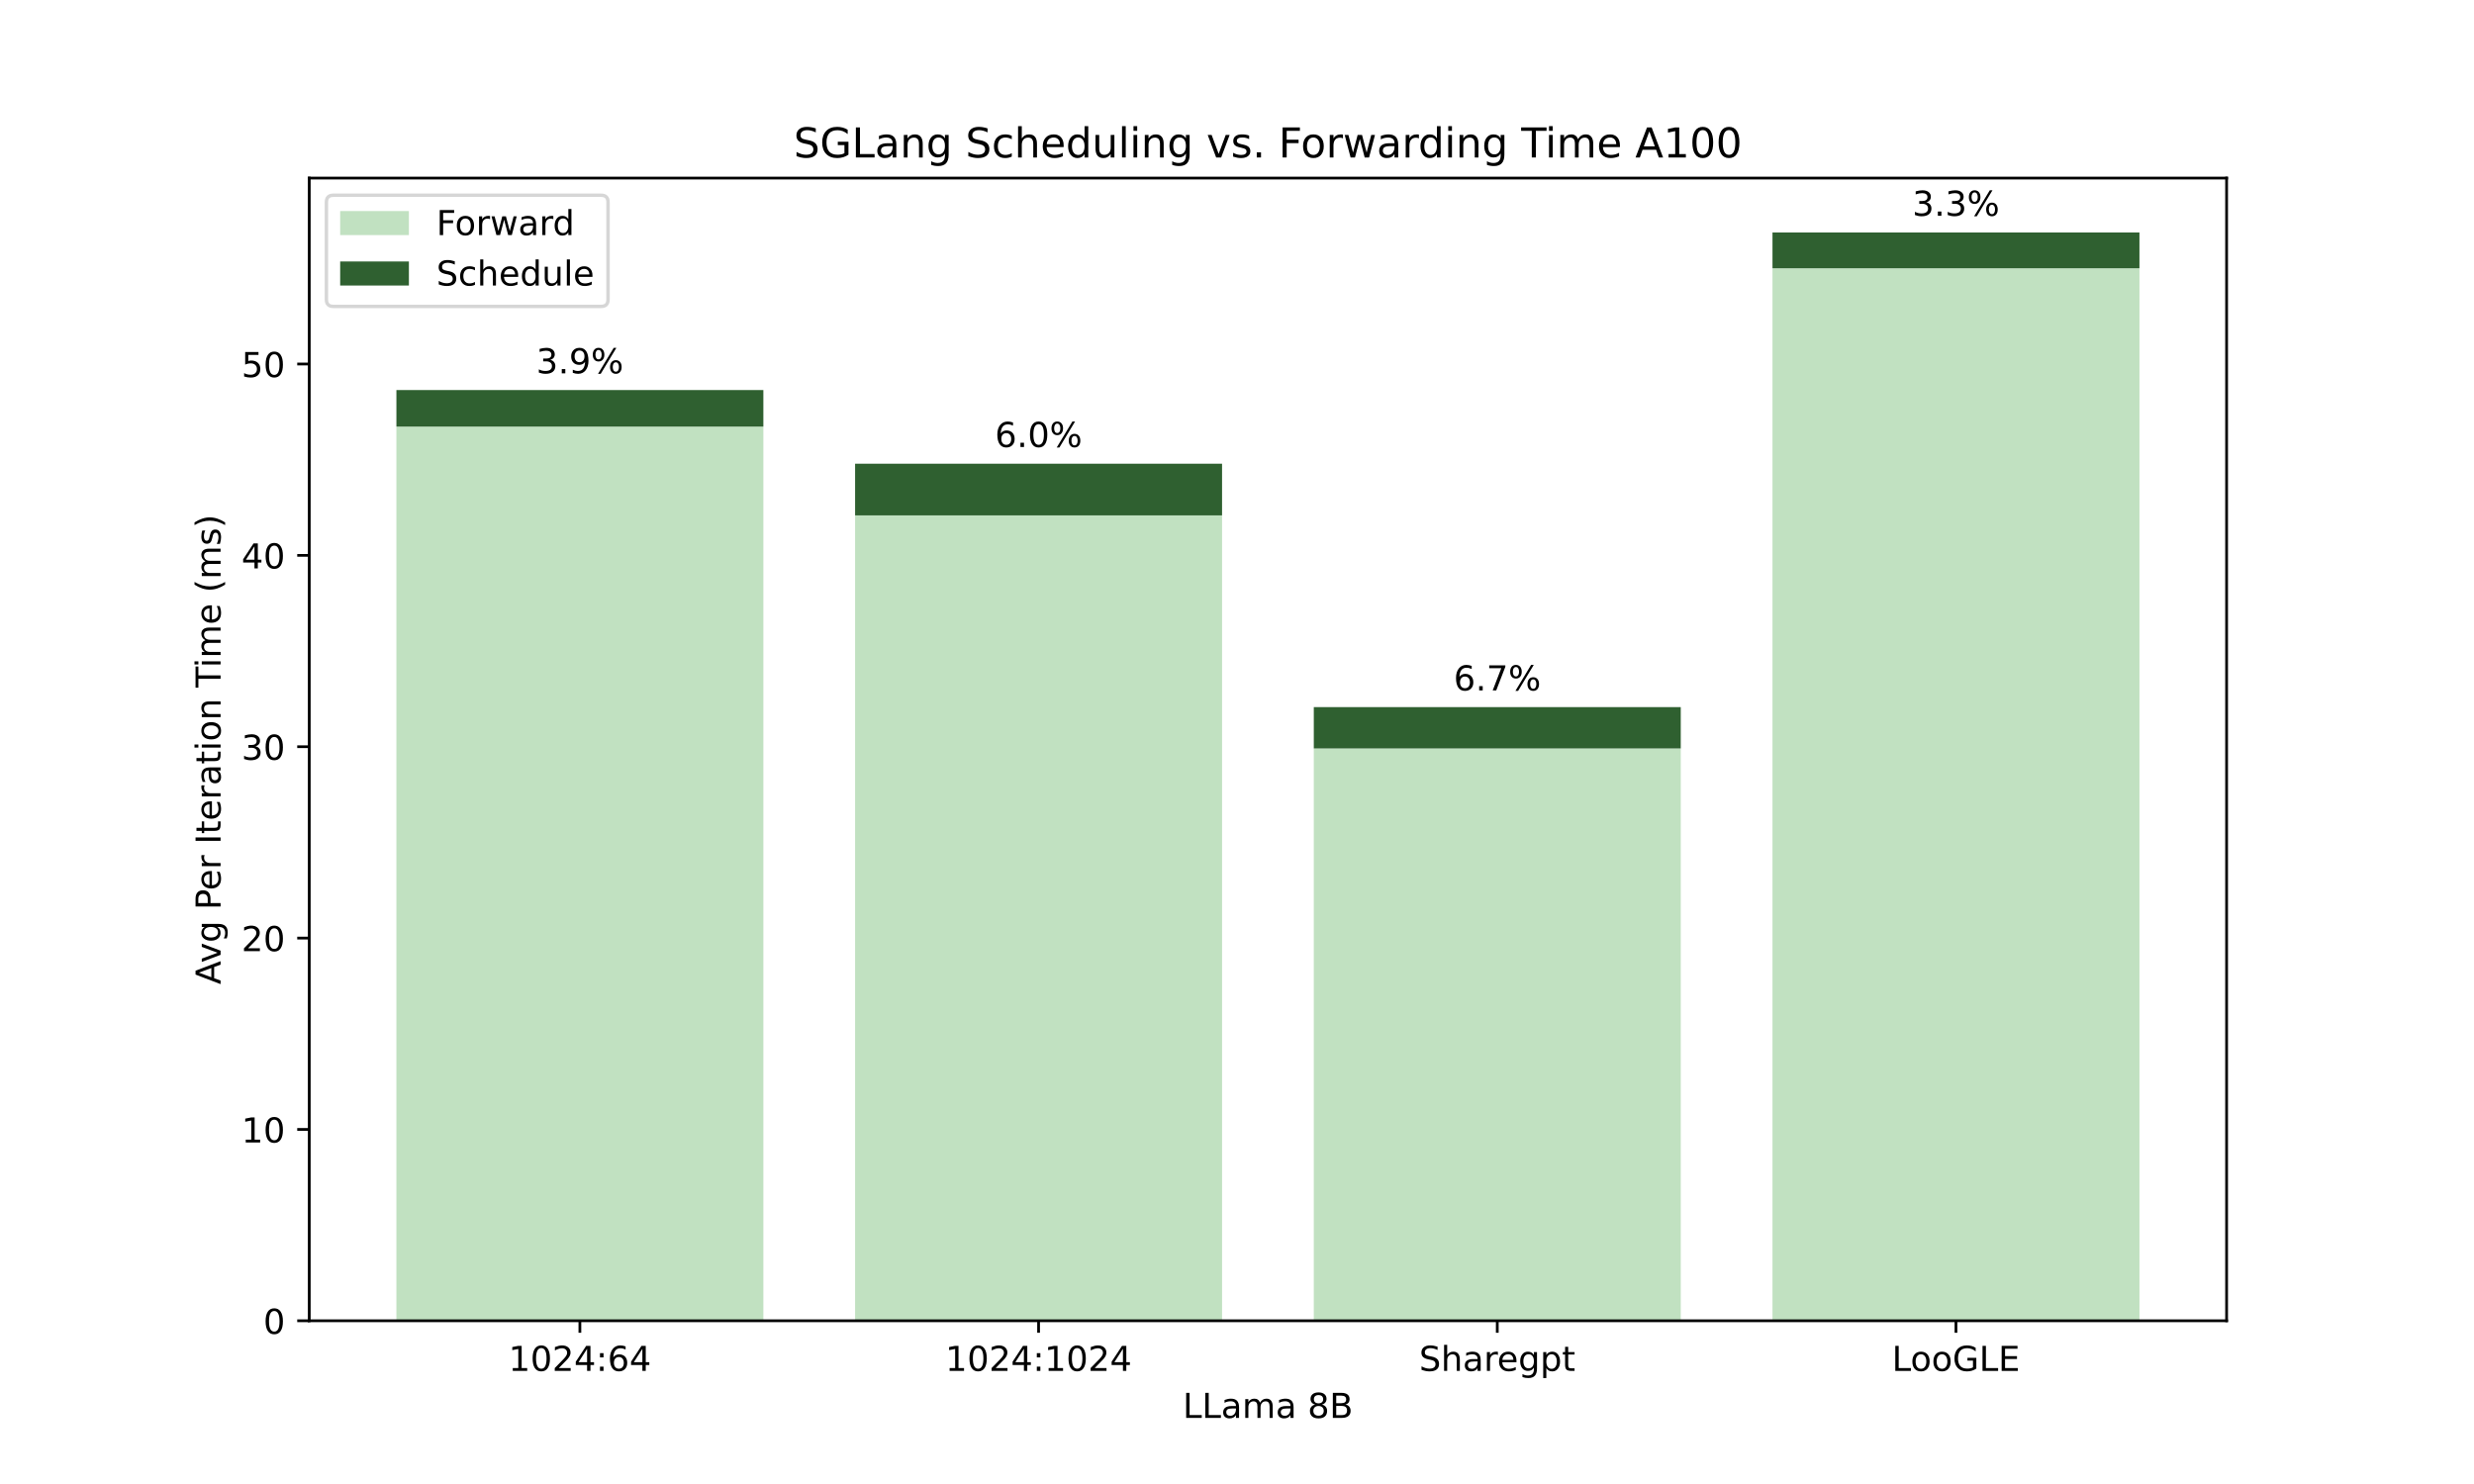
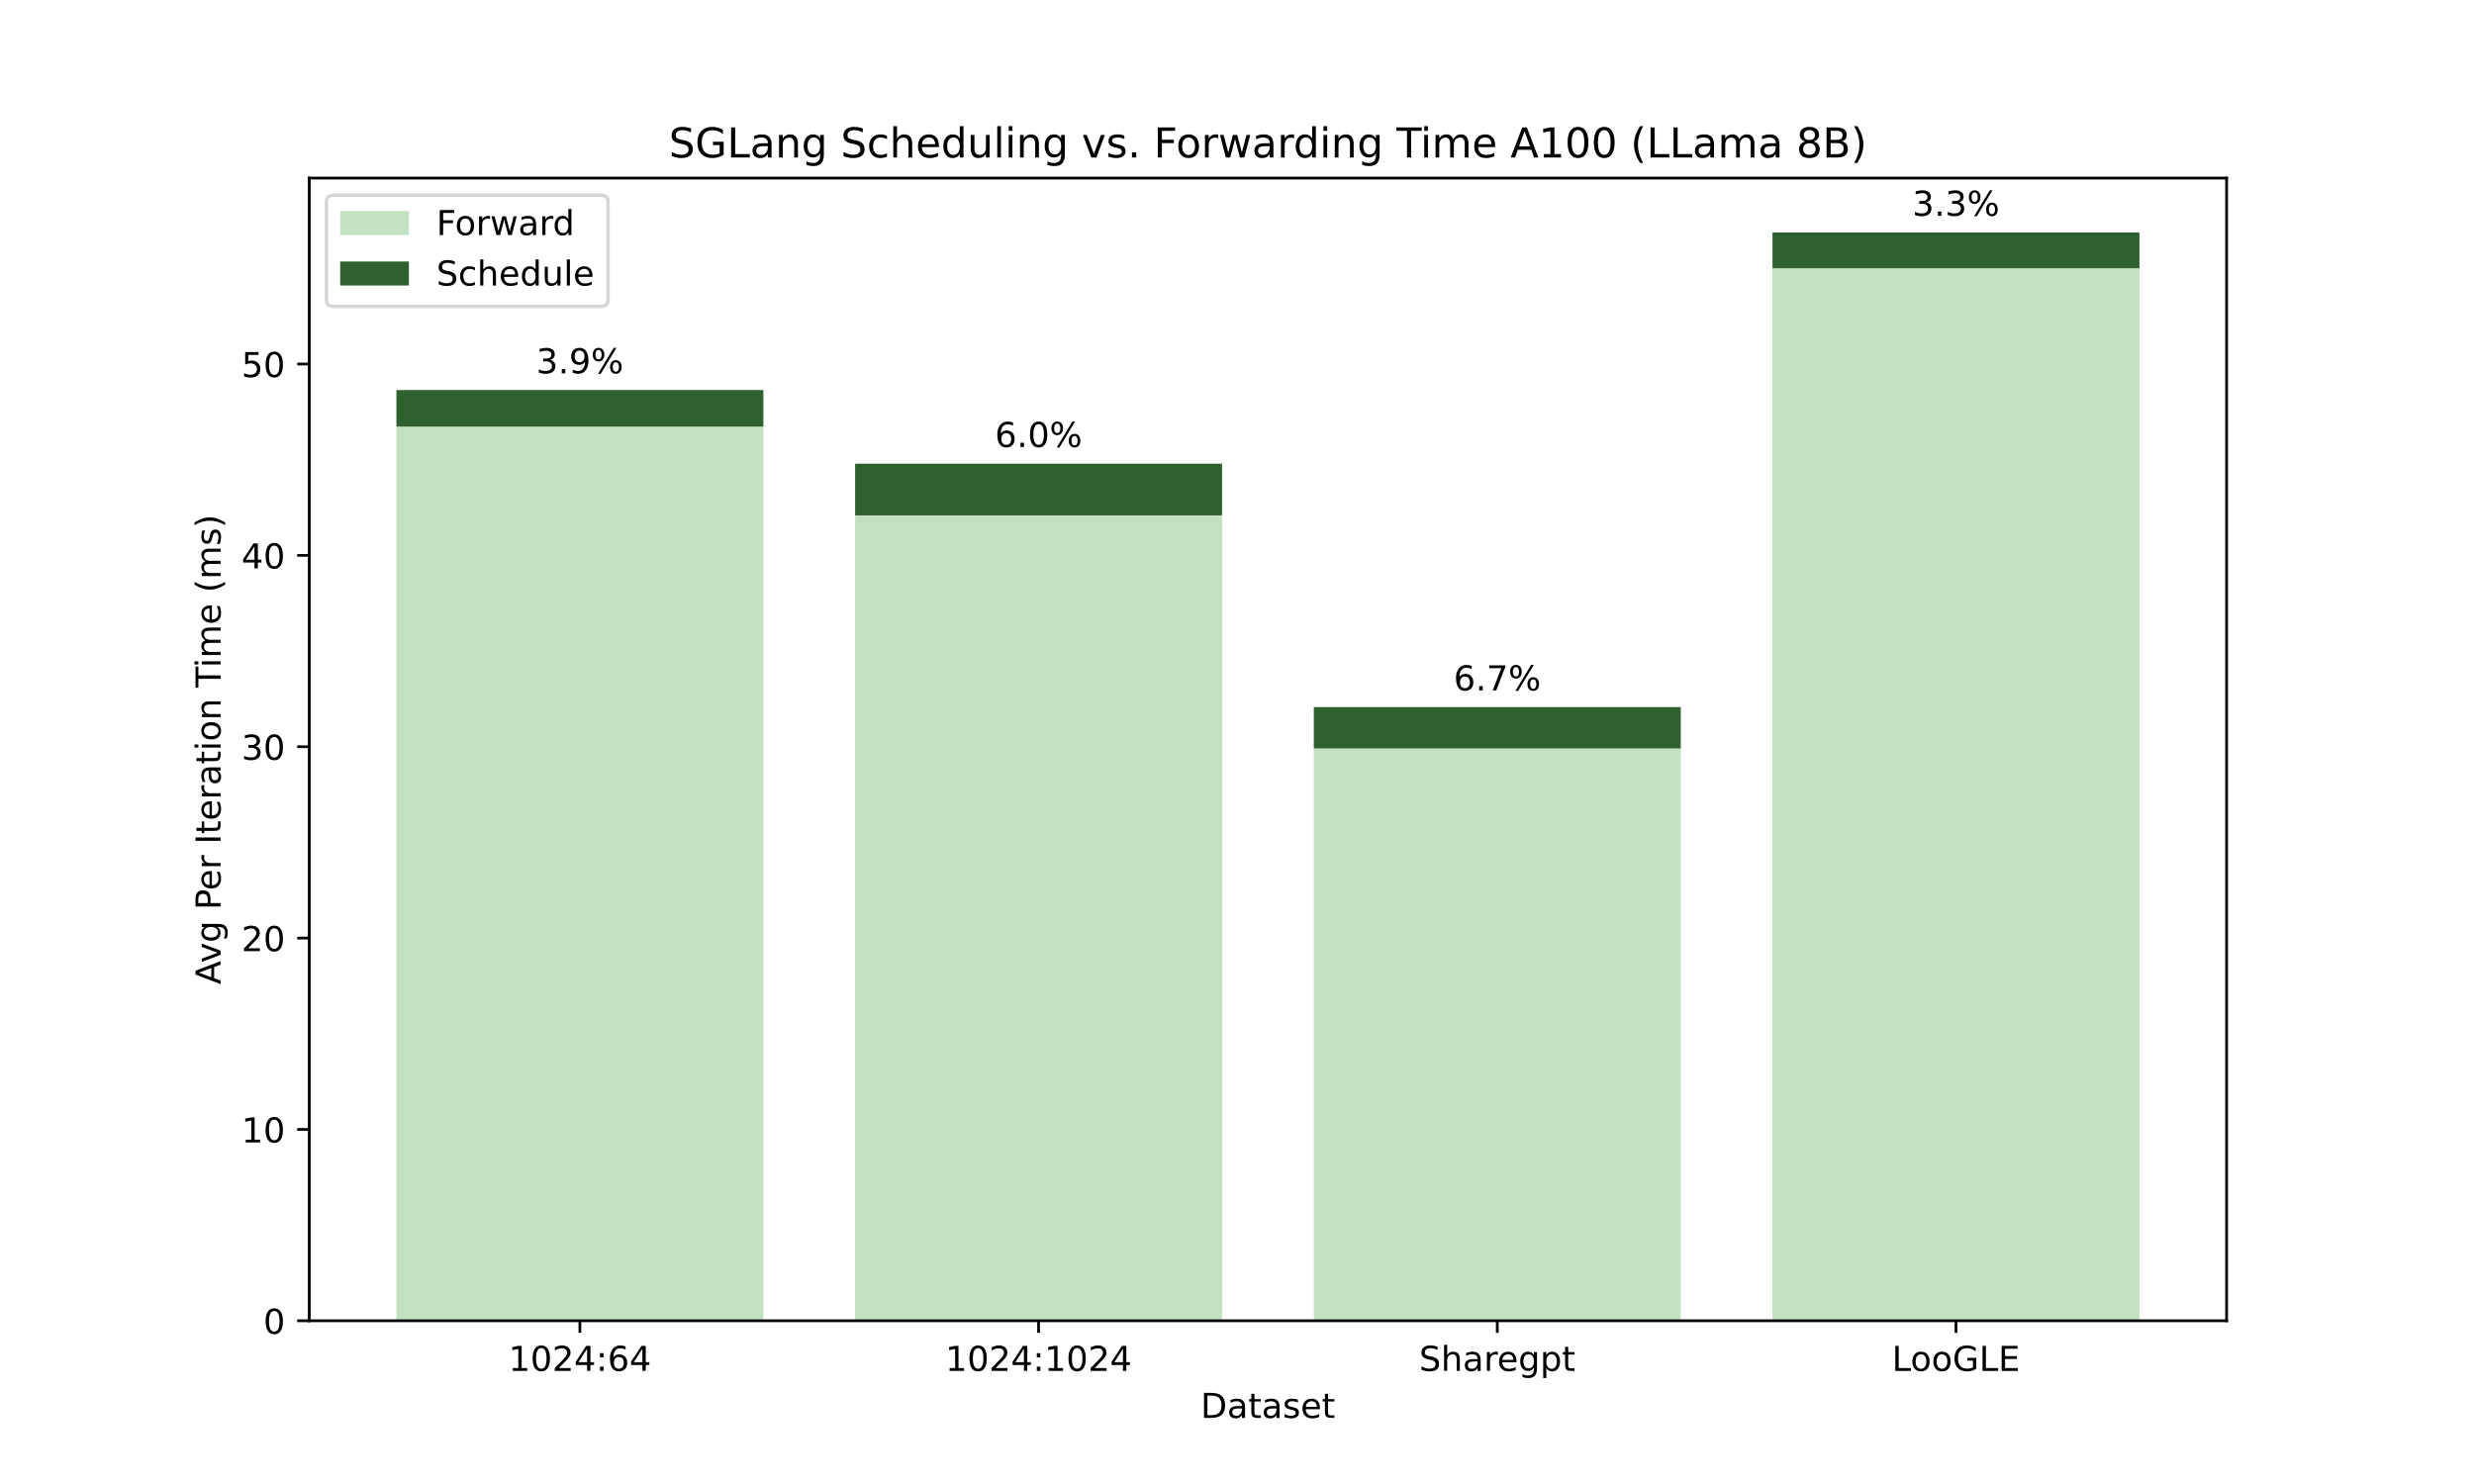
<svg xmlns="http://www.w3.org/2000/svg" xmlns:xlink="http://www.w3.org/1999/xlink" width="720pt" height="432pt" viewBox="0 0 720 432" version="1.1">
  <defs>
    <style type="text/css">*{stroke-linejoin: round; stroke-linecap: butt}</style>
  </defs>
  <g id="figure_1">
    <g id="patch_1">
      <path d="M 0 432  L 720 432  L 720 0  L 0 0  z " style="fill: #ffffff" />
    </g>
    <g id="axes_1">
      <g id="patch_2">
        <path d="M 90 384.48  L 648 384.48  L 648 51.84  L 90 51.84  z " style="fill: #ffffff" />
      </g>
      <g id="patch_3">
-         <path d="M 115.364 384.48  L 222.158 384.48  L 222.158 124.184  L 115.364 124.184  z " clip-path="url(#p0155f96024)" style="fill: #c1e1c1" />
+         <path d="M 115.364 384.48  L 222.158 384.48  L 222.158 124.184  L 115.364 124.184  z " clip-path="url(#p4e804469e4)" style="fill: #c1e1c1" />
      </g>
      <g id="patch_4">
-         <path d="M 248.856 384.48  L 355.651 384.48  L 355.651 150.03  L 248.856 150.03  z " clip-path="url(#p0155f96024)" style="fill: #c1e1c1" />
+         <path d="M 248.856 384.48  L 355.651 384.48  L 355.651 150.03  L 248.856 150.03  z " clip-path="url(#p4e804469e4)" style="fill: #c1e1c1" />
      </g>
      <g id="patch_5">
-         <path d="M 382.349 384.48  L 489.144 384.48  L 489.144 217.875  L 382.349 217.875  z " clip-path="url(#p0155f96024)" style="fill: #c1e1c1" />
+         <path d="M 382.349 384.48  L 489.144 384.48  L 489.144 217.875  L 382.349 217.875  z " clip-path="url(#p4e804469e4)" style="fill: #c1e1c1" />
      </g>
      <g id="patch_6">
-         <path d="M 515.842 384.48  L 622.636 384.48  L 622.636 78.096  L 515.842 78.096  z " clip-path="url(#p0155f96024)" style="fill: #c1e1c1" />
+         <path d="M 515.842 384.48  L 622.636 384.48  L 622.636 78.096  L 515.842 78.096  z " clip-path="url(#p4e804469e4)" style="fill: #c1e1c1" />
      </g>
      <g id="patch_7">
-         <path d="M 115.364 124.184  L 222.158 124.184  L 222.158 113.545  L 115.364 113.545  z " clip-path="url(#p0155f96024)" style="fill: #2f6030" />
+         <path d="M 115.364 124.184  L 222.158 124.184  L 222.158 113.545  L 115.364 113.545  z " clip-path="url(#p4e804469e4)" style="fill: #2f6030" />
      </g>
      <g id="patch_8">
-         <path d="M 248.856 150.03  L 355.651 150.03  L 355.651 134.99  L 248.856 134.99  z " clip-path="url(#p0155f96024)" style="fill: #2f6030" />
+         <path d="M 248.856 150.03  L 355.651 150.03  L 355.651 134.99  L 248.856 134.99  z " clip-path="url(#p4e804469e4)" style="fill: #2f6030" />
      </g>
      <g id="patch_9">
-         <path d="M 382.349 217.875  L 489.144 217.875  L 489.144 205.843  L 382.349 205.843  z " clip-path="url(#p0155f96024)" style="fill: #2f6030" />
+         <path d="M 382.349 217.875  L 489.144 217.875  L 489.144 205.843  L 382.349 205.843  z " clip-path="url(#p4e804469e4)" style="fill: #2f6030" />
      </g>
      <g id="patch_10">
-         <path d="M 515.842 78.096  L 622.636 78.096  L 622.636 67.68  L 515.842 67.68  z " clip-path="url(#p0155f96024)" style="fill: #2f6030" />
+         <path d="M 515.842 78.096  L 622.636 78.096  L 622.636 67.68  L 515.842 67.68  z " clip-path="url(#p4e804469e4)" style="fill: #2f6030" />
      </g>
      <g id="matplotlib.axis_1">
        <g id="xtick_1">
          <g id="line2d_1">
            <defs>
-               <path id="me4059a6ed5" d="M 0 0  L 0 3.5  " style="stroke: #000000; stroke-width: 0.8" />
+               <path id="mcfcb670bf9" d="M 0 0  L 0 3.5  " style="stroke: #000000; stroke-width: 0.8" />
            </defs>
            <g>
-               <use xlink:href="#me4059a6ed5" x="168.761" y="384.48" style="stroke: #000000; stroke-width: 0.8" />
+               <use xlink:href="#mcfcb670bf9" x="168.761" y="384.48" style="stroke: #000000; stroke-width: 0.8" />
            </g>
          </g>
          <g id="text_1">
            <g transform="translate(147.9889 399.0784) scale(0.1 -0.1)">
              <defs>
                <path id="DejaVuSans-31" d="M 794 531  L 1825 531  L 1825 4091  L 703 3866  L 703 4441  L 1819 4666  L 2450 4666  L 2450 531  L 3481 531  L 3481 0  L 794 0  L 794 531  z " transform="scale(0.015625)" />
                <path id="DejaVuSans-30" d="M 2034 4250  Q 1547 4250 1301 3770  Q 1056 3291 1056 2328  Q 1056 1369 1301 889  Q 1547 409 2034 409  Q 2525 409 2770 889  Q 3016 1369 3016 2328  Q 3016 3291 2770 3770  Q 2525 4250 2034 4250  z M 2034 4750  Q 2819 4750 3233 4129  Q 3647 3509 3647 2328  Q 3647 1150 3233 529  Q 2819 -91 2034 -91  Q 1250 -91 836 529  Q 422 1150 422 2328  Q 422 3509 836 4129  Q 1250 4750 2034 4750  z " transform="scale(0.015625)" />
                <path id="DejaVuSans-32" d="M 1228 531  L 3431 531  L 3431 0  L 469 0  L 469 531  Q 828 903 1448 1529  Q 2069 2156 2228 2338  Q 2531 2678 2651 2914  Q 2772 3150 2772 3378  Q 2772 3750 2511 3984  Q 2250 4219 1831 4219  Q 1534 4219 1204 4116  Q 875 4013 500 3803  L 500 4441  Q 881 4594 1212 4672  Q 1544 4750 1819 4750  Q 2544 4750 2975 4387  Q 3406 4025 3406 3419  Q 3406 3131 3298 2873  Q 3191 2616 2906 2266  Q 2828 2175 2409 1742  Q 1991 1309 1228 531  z " transform="scale(0.015625)" />
                <path id="DejaVuSans-34" d="M 2419 4116  L 825 1625  L 2419 1625  L 2419 4116  z M 2253 4666  L 3047 4666  L 3047 1625  L 3713 1625  L 3713 1100  L 3047 1100  L 3047 0  L 2419 0  L 2419 1100  L 313 1100  L 313 1709  L 2253 4666  z " transform="scale(0.015625)" />
                <path id="DejaVuSans-3a" d="M 750 794  L 1409 794  L 1409 0  L 750 0  L 750 794  z M 750 3309  L 1409 3309  L 1409 2516  L 750 2516  L 750 3309  z " transform="scale(0.015625)" />
                <path id="DejaVuSans-36" d="M 2113 2584  Q 1688 2584 1439 2293  Q 1191 2003 1191 1497  Q 1191 994 1439 701  Q 1688 409 2113 409  Q 2538 409 2786 701  Q 3034 994 3034 1497  Q 3034 2003 2786 2293  Q 2538 2584 2113 2584  z M 3366 4563  L 3366 3988  Q 3128 4100 2886 4159  Q 2644 4219 2406 4219  Q 1781 4219 1451 3797  Q 1122 3375 1075 2522  Q 1259 2794 1537 2939  Q 1816 3084 2150 3084  Q 2853 3084 3261 2657  Q 3669 2231 3669 1497  Q 3669 778 3244 343  Q 2819 -91 2113 -91  Q 1303 -91 875 529  Q 447 1150 447 2328  Q 447 3434 972 4092  Q 1497 4750 2381 4750  Q 2619 4750 2861 4703  Q 3103 4656 3366 4563  z " transform="scale(0.015625)" />
              </defs>
              <use xlink:href="#DejaVuSans-31" />
              <use xlink:href="#DejaVuSans-30" x="63.623" />
              <use xlink:href="#DejaVuSans-32" x="127.246" />
              <use xlink:href="#DejaVuSans-34" x="190.869" />
              <use xlink:href="#DejaVuSans-3a" x="254.492" />
              <use xlink:href="#DejaVuSans-36" x="288.184" />
              <use xlink:href="#DejaVuSans-34" x="351.807" />
            </g>
          </g>
        </g>
        <g id="xtick_2">
          <g id="line2d_2">
            <g>
-               <use xlink:href="#me4059a6ed5" x="302.254" y="384.48" style="stroke: #000000; stroke-width: 0.8" />
+               <use xlink:href="#mcfcb670bf9" x="302.254" y="384.48" style="stroke: #000000; stroke-width: 0.8" />
            </g>
          </g>
          <g id="text_2">
            <g transform="translate(275.1192 399.0784) scale(0.1 -0.1)">
              <use xlink:href="#DejaVuSans-31" />
              <use xlink:href="#DejaVuSans-30" x="63.623" />
              <use xlink:href="#DejaVuSans-32" x="127.246" />
              <use xlink:href="#DejaVuSans-34" x="190.869" />
              <use xlink:href="#DejaVuSans-3a" x="254.492" />
              <use xlink:href="#DejaVuSans-31" x="288.184" />
              <use xlink:href="#DejaVuSans-30" x="351.807" />
              <use xlink:href="#DejaVuSans-32" x="415.43" />
              <use xlink:href="#DejaVuSans-34" x="479.053" />
            </g>
          </g>
        </g>
        <g id="xtick_3">
          <g id="line2d_3">
            <g>
-               <use xlink:href="#me4059a6ed5" x="435.746" y="384.48" style="stroke: #000000; stroke-width: 0.8" />
+               <use xlink:href="#mcfcb670bf9" x="435.746" y="384.48" style="stroke: #000000; stroke-width: 0.8" />
            </g>
          </g>
          <g id="text_3">
            <g transform="translate(413.0113 399.0784) scale(0.1 -0.1)">
              <defs>
                <path id="DejaVuSans-53" d="M 3425 4513  L 3425 3897  Q 3066 4069 2747 4153  Q 2428 4238 2131 4238  Q 1616 4238 1336 4038  Q 1056 3838 1056 3469  Q 1056 3159 1242 3001  Q 1428 2844 1947 2747  L 2328 2669  Q 3034 2534 3370 2195  Q 3706 1856 3706 1288  Q 3706 609 3251 259  Q 2797 -91 1919 -91  Q 1588 -91 1214 -16  Q 841 59 441 206  L 441 856  Q 825 641 1194 531  Q 1563 422 1919 422  Q 2459 422 2753 634  Q 3047 847 3047 1241  Q 3047 1584 2836 1778  Q 2625 1972 2144 2069  L 1759 2144  Q 1053 2284 737 2584  Q 422 2884 422 3419  Q 422 4038 858 4394  Q 1294 4750 2059 4750  Q 2388 4750 2728 4690  Q 3069 4631 3425 4513  z " transform="scale(0.015625)" />
                <path id="DejaVuSans-68" d="M 3513 2113  L 3513 0  L 2938 0  L 2938 2094  Q 2938 2591 2744 2837  Q 2550 3084 2163 3084  Q 1697 3084 1428 2787  Q 1159 2491 1159 1978  L 1159 0  L 581 0  L 581 4863  L 1159 4863  L 1159 2956  Q 1366 3272 1645 3428  Q 1925 3584 2291 3584  Q 2894 3584 3203 3211  Q 3513 2838 3513 2113  z " transform="scale(0.015625)" />
                <path id="DejaVuSans-61" d="M 2194 1759  Q 1497 1759 1228 1600  Q 959 1441 959 1056  Q 959 750 1161 570  Q 1363 391 1709 391  Q 2188 391 2477 730  Q 2766 1069 2766 1631  L 2766 1759  L 2194 1759  z M 3341 1997  L 3341 0  L 2766 0  L 2766 531  Q 2569 213 2275 61  Q 1981 -91 1556 -91  Q 1019 -91 701 211  Q 384 513 384 1019  Q 384 1609 779 1909  Q 1175 2209 1959 2209  L 2766 2209  L 2766 2266  Q 2766 2663 2505 2880  Q 2244 3097 1772 3097  Q 1472 3097 1187 3025  Q 903 2953 641 2809  L 641 3341  Q 956 3463 1253 3523  Q 1550 3584 1831 3584  Q 2591 3584 2966 3190  Q 3341 2797 3341 1997  z " transform="scale(0.015625)" />
                <path id="DejaVuSans-72" d="M 2631 2963  Q 2534 3019 2420 3045  Q 2306 3072 2169 3072  Q 1681 3072 1420 2755  Q 1159 2438 1159 1844  L 1159 0  L 581 0  L 581 3500  L 1159 3500  L 1159 2956  Q 1341 3275 1631 3429  Q 1922 3584 2338 3584  Q 2397 3584 2469 3576  Q 2541 3569 2628 3553  L 2631 2963  z " transform="scale(0.015625)" />
                <path id="DejaVuSans-65" d="M 3597 1894  L 3597 1613  L 953 1613  Q 991 1019 1311 708  Q 1631 397 2203 397  Q 2534 397 2845 478  Q 3156 559 3463 722  L 3463 178  Q 3153 47 2828 -22  Q 2503 -91 2169 -91  Q 1331 -91 842 396  Q 353 884 353 1716  Q 353 2575 817 3079  Q 1281 3584 2069 3584  Q 2775 3584 3186 3129  Q 3597 2675 3597 1894  z M 3022 2063  Q 3016 2534 2758 2815  Q 2500 3097 2075 3097  Q 1594 3097 1305 2825  Q 1016 2553 972 2059  L 3022 2063  z " transform="scale(0.015625)" />
                <path id="DejaVuSans-67" d="M 2906 1791  Q 2906 2416 2648 2759  Q 2391 3103 1925 3103  Q 1463 3103 1205 2759  Q 947 2416 947 1791  Q 947 1169 1205 825  Q 1463 481 1925 481  Q 2391 481 2648 825  Q 2906 1169 2906 1791  z M 3481 434  Q 3481 -459 3084 -895  Q 2688 -1331 1869 -1331  Q 1566 -1331 1297 -1286  Q 1028 -1241 775 -1147  L 775 -588  Q 1028 -725 1275 -790  Q 1522 -856 1778 -856  Q 2344 -856 2625 -561  Q 2906 -266 2906 331  L 2906 616  Q 2728 306 2450 153  Q 2172 0 1784 0  Q 1141 0 747 490  Q 353 981 353 1791  Q 353 2603 747 3093  Q 1141 3584 1784 3584  Q 2172 3584 2450 3431  Q 2728 3278 2906 2969  L 2906 3500  L 3481 3500  L 3481 434  z " transform="scale(0.015625)" />
                <path id="DejaVuSans-70" d="M 1159 525  L 1159 -1331  L 581 -1331  L 581 3500  L 1159 3500  L 1159 2969  Q 1341 3281 1617 3432  Q 1894 3584 2278 3584  Q 2916 3584 3314 3078  Q 3713 2572 3713 1747  Q 3713 922 3314 415  Q 2916 -91 2278 -91  Q 1894 -91 1617 61  Q 1341 213 1159 525  z M 3116 1747  Q 3116 2381 2855 2742  Q 2594 3103 2138 3103  Q 1681 3103 1420 2742  Q 1159 2381 1159 1747  Q 1159 1113 1420 752  Q 1681 391 2138 391  Q 2594 391 2855 752  Q 3116 1113 3116 1747  z " transform="scale(0.015625)" />
                <path id="DejaVuSans-74" d="M 1172 4494  L 1172 3500  L 2356 3500  L 2356 3053  L 1172 3053  L 1172 1153  Q 1172 725 1289 603  Q 1406 481 1766 481  L 2356 481  L 2356 0  L 1766 0  Q 1100 0 847 248  Q 594 497 594 1153  L 594 3053  L 172 3053  L 172 3500  L 594 3500  L 594 4494  L 1172 4494  z " transform="scale(0.015625)" />
              </defs>
              <use xlink:href="#DejaVuSans-53" />
              <use xlink:href="#DejaVuSans-68" x="63.477" />
              <use xlink:href="#DejaVuSans-61" x="126.855" />
              <use xlink:href="#DejaVuSans-72" x="188.135" />
              <use xlink:href="#DejaVuSans-65" x="226.998" />
              <use xlink:href="#DejaVuSans-67" x="288.521" />
              <use xlink:href="#DejaVuSans-70" x="351.998" />
              <use xlink:href="#DejaVuSans-74" x="415.475" />
            </g>
          </g>
        </g>
        <g id="xtick_4">
          <g id="line2d_4">
            <g>
-               <use xlink:href="#me4059a6ed5" x="569.239" y="384.48" style="stroke: #000000; stroke-width: 0.8" />
+               <use xlink:href="#mcfcb670bf9" x="569.239" y="384.48" style="stroke: #000000; stroke-width: 0.8" />
            </g>
          </g>
          <g id="text_4">
            <g transform="translate(550.6025 399.0784) scale(0.1 -0.1)">
              <defs>
                <path id="DejaVuSans-4c" d="M 628 4666  L 1259 4666  L 1259 531  L 3531 531  L 3531 0  L 628 0  L 628 4666  z " transform="scale(0.015625)" />
                <path id="DejaVuSans-6f" d="M 1959 3097  Q 1497 3097 1228 2736  Q 959 2375 959 1747  Q 959 1119 1226 758  Q 1494 397 1959 397  Q 2419 397 2687 759  Q 2956 1122 2956 1747  Q 2956 2369 2687 2733  Q 2419 3097 1959 3097  z M 1959 3584  Q 2709 3584 3137 3096  Q 3566 2609 3566 1747  Q 3566 888 3137 398  Q 2709 -91 1959 -91  Q 1206 -91 779 398  Q 353 888 353 1747  Q 353 2609 779 3096  Q 1206 3584 1959 3584  z " transform="scale(0.015625)" />
                <path id="DejaVuSans-47" d="M 3809 666  L 3809 1919  L 2778 1919  L 2778 2438  L 4434 2438  L 4434 434  Q 4069 175 3628 42  Q 3188 -91 2688 -91  Q 1594 -91 976 548  Q 359 1188 359 2328  Q 359 3472 976 4111  Q 1594 4750 2688 4750  Q 3144 4750 3555 4637  Q 3966 4525 4313 4306  L 4313 3634  Q 3963 3931 3569 4081  Q 3175 4231 2741 4231  Q 1884 4231 1454 3753  Q 1025 3275 1025 2328  Q 1025 1384 1454 906  Q 1884 428 2741 428  Q 3075 428 3337 486  Q 3600 544 3809 666  z " transform="scale(0.015625)" />
                <path id="DejaVuSans-45" d="M 628 4666  L 3578 4666  L 3578 4134  L 1259 4134  L 1259 2753  L 3481 2753  L 3481 2222  L 1259 2222  L 1259 531  L 3634 531  L 3634 0  L 628 0  L 628 4666  z " transform="scale(0.015625)" />
              </defs>
              <use xlink:href="#DejaVuSans-4c" />
              <use xlink:href="#DejaVuSans-6f" x="53.963" />
              <use xlink:href="#DejaVuSans-6f" x="115.145" />
              <use xlink:href="#DejaVuSans-47" x="176.326" />
              <use xlink:href="#DejaVuSans-4c" x="253.816" />
              <use xlink:href="#DejaVuSans-45" x="309.529" />
            </g>
          </g>
        </g>
        <g id="text_5">
-           <g transform="translate(344.2289 412.7566) scale(0.1 -0.1)">
+           <g transform="translate(349.4203 412.7566) scale(0.1 -0.1)">
            <defs>
-               <path id="DejaVuSans-6d" d="M 3328 2828  Q 3544 3216 3844 3400  Q 4144 3584 4550 3584  Q 5097 3584 5394 3201  Q 5691 2819 5691 2113  L 5691 0  L 5113 0  L 5113 2094  Q 5113 2597 4934 2840  Q 4756 3084 4391 3084  Q 3944 3084 3684 2787  Q 3425 2491 3425 1978  L 3425 0  L 2847 0  L 2847 2094  Q 2847 2600 2669 2842  Q 2491 3084 2119 3084  Q 1678 3084 1418 2786  Q 1159 2488 1159 1978  L 1159 0  L 581 0  L 581 3500  L 1159 3500  L 1159 2956  Q 1356 3278 1631 3431  Q 1906 3584 2284 3584  Q 2666 3584 2933 3390  Q 3200 3197 3328 2828  z " transform="scale(0.015625)" />
-               <path id="DejaVuSans-20" transform="scale(0.015625)" />
-               <path id="DejaVuSans-38" d="M 2034 2216  Q 1584 2216 1326 1975  Q 1069 1734 1069 1313  Q 1069 891 1326 650  Q 1584 409 2034 409  Q 2484 409 2743 651  Q 3003 894 3003 1313  Q 3003 1734 2745 1975  Q 2488 2216 2034 2216  z M 1403 2484  Q 997 2584 770 2862  Q 544 3141 544 3541  Q 544 4100 942 4425  Q 1341 4750 2034 4750  Q 2731 4750 3128 4425  Q 3525 4100 3525 3541  Q 3525 3141 3298 2862  Q 3072 2584 2669 2484  Q 3125 2378 3379 2068  Q 3634 1759 3634 1313  Q 3634 634 3220 271  Q 2806 -91 2034 -91  Q 1263 -91 848 271  Q 434 634 434 1313  Q 434 1759 690 2068  Q 947 2378 1403 2484  z M 1172 3481  Q 1172 3119 1398 2916  Q 1625 2713 2034 2713  Q 2441 2713 2670 2916  Q 2900 3119 2900 3481  Q 2900 3844 2670 4047  Q 2441 4250 2034 4250  Q 1625 4250 1398 4047  Q 1172 3844 1172 3481  z " transform="scale(0.015625)" />
-               <path id="DejaVuSans-42" d="M 1259 2228  L 1259 519  L 2272 519  Q 2781 519 3026 730  Q 3272 941 3272 1375  Q 3272 1813 3026 2020  Q 2781 2228 2272 2228  L 1259 2228  z M 1259 4147  L 1259 2741  L 2194 2741  Q 2656 2741 2882 2914  Q 3109 3088 3109 3444  Q 3109 3797 2882 3972  Q 2656 4147 2194 4147  L 1259 4147  z M 628 4666  L 2241 4666  Q 2963 4666 3353 4366  Q 3744 4066 3744 3513  Q 3744 3084 3544 2831  Q 3344 2578 2956 2516  Q 3422 2416 3680 2098  Q 3938 1781 3938 1306  Q 3938 681 3513 340  Q 3088 0 2303 0  L 628 0  L 628 4666  z " transform="scale(0.015625)" />
+               <path id="DejaVuSans-44" d="M 1259 4147  L 1259 519  L 2022 519  Q 2988 519 3436 956  Q 3884 1394 3884 2338  Q 3884 3275 3436 3711  Q 2988 4147 2022 4147  L 1259 4147  z M 628 4666  L 1925 4666  Q 3281 4666 3915 4102  Q 4550 3538 4550 2338  Q 4550 1131 3912 565  Q 3275 0 1925 0  L 628 0  L 628 4666  z " transform="scale(0.015625)" />
+               <path id="DejaVuSans-73" d="M 2834 3397  L 2834 2853  Q 2591 2978 2328 3040  Q 2066 3103 1784 3103  Q 1356 3103 1142 2972  Q 928 2841 928 2578  Q 928 2378 1081 2264  Q 1234 2150 1697 2047  L 1894 2003  Q 2506 1872 2764 1633  Q 3022 1394 3022 966  Q 3022 478 2636 193  Q 2250 -91 1575 -91  Q 1294 -91 989 -36  Q 684 19 347 128  L 347 722  Q 666 556 975 473  Q 1284 391 1588 391  Q 1994 391 2212 530  Q 2431 669 2431 922  Q 2431 1156 2273 1281  Q 2116 1406 1581 1522  L 1381 1569  Q 847 1681 609 1914  Q 372 2147 372 2553  Q 372 3047 722 3315  Q 1072 3584 1716 3584  Q 2034 3584 2315 3537  Q 2597 3491 2834 3397  z " transform="scale(0.015625)" />
            </defs>
-             <use xlink:href="#DejaVuSans-4c" />
-             <use xlink:href="#DejaVuSans-4c" x="55.713" />
-             <use xlink:href="#DejaVuSans-61" x="111.426" />
-             <use xlink:href="#DejaVuSans-6d" x="172.705" />
-             <use xlink:href="#DejaVuSans-61" x="270.117" />
-             <use xlink:href="#DejaVuSans-20" x="331.396" />
-             <use xlink:href="#DejaVuSans-38" x="363.184" />
-             <use xlink:href="#DejaVuSans-42" x="426.807" />
+             <use xlink:href="#DejaVuSans-44" />
+             <use xlink:href="#DejaVuSans-61" x="77.002" />
+             <use xlink:href="#DejaVuSans-74" x="138.281" />
+             <use xlink:href="#DejaVuSans-61" x="177.49" />
+             <use xlink:href="#DejaVuSans-73" x="238.77" />
+             <use xlink:href="#DejaVuSans-65" x="290.869" />
+             <use xlink:href="#DejaVuSans-74" x="352.393" />
          </g>
        </g>
      </g>
      <g id="matplotlib.axis_2">
        <g id="ytick_1">
          <g id="line2d_5">
            <defs>
-               <path id="m873306fa16" d="M 0 0  L -3.5 0  " style="stroke: #000000; stroke-width: 0.8" />
+               <path id="mc4236a496d" d="M 0 0  L -3.5 0  " style="stroke: #000000; stroke-width: 0.8" />
            </defs>
            <g>
-               <use xlink:href="#m873306fa16" x="90" y="384.48" style="stroke: #000000; stroke-width: 0.8" />
+               <use xlink:href="#mc4236a496d" x="90" y="384.48" style="stroke: #000000; stroke-width: 0.8" />
            </g>
          </g>
          <g id="text_6">
            <g transform="translate(76.6375 388.2792) scale(0.1 -0.1)">
              <use xlink:href="#DejaVuSans-30" />
            </g>
          </g>
        </g>
        <g id="ytick_2">
          <g id="line2d_6">
            <g>
-               <use xlink:href="#m873306fa16" x="90" y="328.778" style="stroke: #000000; stroke-width: 0.8" />
+               <use xlink:href="#mc4236a496d" x="90" y="328.778" style="stroke: #000000; stroke-width: 0.8" />
            </g>
          </g>
          <g id="text_7">
            <g transform="translate(70.275 332.5771) scale(0.1 -0.1)">
              <use xlink:href="#DejaVuSans-31" />
              <use xlink:href="#DejaVuSans-30" x="63.623" />
            </g>
          </g>
        </g>
        <g id="ytick_3">
          <g id="line2d_7">
            <g>
-               <use xlink:href="#m873306fa16" x="90" y="273.076" style="stroke: #000000; stroke-width: 0.8" />
+               <use xlink:href="#mc4236a496d" x="90" y="273.076" style="stroke: #000000; stroke-width: 0.8" />
            </g>
          </g>
          <g id="text_8">
            <g transform="translate(70.275 276.8751) scale(0.1 -0.1)">
              <use xlink:href="#DejaVuSans-32" />
              <use xlink:href="#DejaVuSans-30" x="63.623" />
            </g>
          </g>
        </g>
        <g id="ytick_4">
          <g id="line2d_8">
            <g>
-               <use xlink:href="#m873306fa16" x="90" y="217.374" style="stroke: #000000; stroke-width: 0.8" />
+               <use xlink:href="#mc4236a496d" x="90" y="217.374" style="stroke: #000000; stroke-width: 0.8" />
            </g>
          </g>
          <g id="text_9">
            <g transform="translate(70.275 221.173) scale(0.1 -0.1)">
              <defs>
                <path id="DejaVuSans-33" d="M 2597 2516  Q 3050 2419 3304 2112  Q 3559 1806 3559 1356  Q 3559 666 3084 287  Q 2609 -91 1734 -91  Q 1441 -91 1130 -33  Q 819 25 488 141  L 488 750  Q 750 597 1062 519  Q 1375 441 1716 441  Q 2309 441 2620 675  Q 2931 909 2931 1356  Q 2931 1769 2642 2001  Q 2353 2234 1838 2234  L 1294 2234  L 1294 2753  L 1863 2753  Q 2328 2753 2575 2939  Q 2822 3125 2822 3475  Q 2822 3834 2567 4026  Q 2313 4219 1838 4219  Q 1578 4219 1281 4162  Q 984 4106 628 3988  L 628 4550  Q 988 4650 1302 4700  Q 1616 4750 1894 4750  Q 2613 4750 3031 4423  Q 3450 4097 3450 3541  Q 3450 3153 3228 2886  Q 3006 2619 2597 2516  z " transform="scale(0.015625)" />
              </defs>
              <use xlink:href="#DejaVuSans-33" />
              <use xlink:href="#DejaVuSans-30" x="63.623" />
            </g>
          </g>
        </g>
        <g id="ytick_5">
          <g id="line2d_9">
            <g>
-               <use xlink:href="#m873306fa16" x="90" y="161.672" style="stroke: #000000; stroke-width: 0.8" />
+               <use xlink:href="#mc4236a496d" x="90" y="161.672" style="stroke: #000000; stroke-width: 0.8" />
            </g>
          </g>
          <g id="text_10">
            <g transform="translate(70.275 165.4709) scale(0.1 -0.1)">
              <use xlink:href="#DejaVuSans-34" />
              <use xlink:href="#DejaVuSans-30" x="63.623" />
            </g>
          </g>
        </g>
        <g id="ytick_6">
          <g id="line2d_10">
            <g>
-               <use xlink:href="#m873306fa16" x="90" y="105.97" style="stroke: #000000; stroke-width: 0.8" />
+               <use xlink:href="#mc4236a496d" x="90" y="105.97" style="stroke: #000000; stroke-width: 0.8" />
            </g>
          </g>
          <g id="text_11">
            <g transform="translate(70.275 109.7688) scale(0.1 -0.1)">
              <defs>
                <path id="DejaVuSans-35" d="M 691 4666  L 3169 4666  L 3169 4134  L 1269 4134  L 1269 2991  Q 1406 3038 1543 3061  Q 1681 3084 1819 3084  Q 2600 3084 3056 2656  Q 3513 2228 3513 1497  Q 3513 744 3044 326  Q 2575 -91 1722 -91  Q 1428 -91 1123 -41  Q 819 9 494 109  L 494 744  Q 775 591 1075 516  Q 1375 441 1709 441  Q 2250 441 2565 725  Q 2881 1009 2881 1497  Q 2881 1984 2565 2268  Q 2250 2553 1709 2553  Q 1456 2553 1204 2497  Q 953 2441 691 2322  L 691 4666  z " transform="scale(0.015625)" />
              </defs>
              <use xlink:href="#DejaVuSans-35" />
              <use xlink:href="#DejaVuSans-30" x="63.623" />
            </g>
          </g>
        </g>
        <g id="text_12">
          <g transform="translate(64.19531 286.5608) rotate(-90) scale(0.1 -0.1)">
            <defs>
              <path id="DejaVuSans-41" d="M 2188 4044  L 1331 1722  L 3047 1722  L 2188 4044  z M 1831 4666  L 2547 4666  L 4325 0  L 3669 0  L 3244 1197  L 1141 1197  L 716 0  L 50 0  L 1831 4666  z " transform="scale(0.015625)" />
              <path id="DejaVuSans-76" d="M 191 3500  L 800 3500  L 1894 563  L 2988 3500  L 3597 3500  L 2284 0  L 1503 0  L 191 3500  z " transform="scale(0.015625)" />
+               <path id="DejaVuSans-20" transform="scale(0.015625)" />
              <path id="DejaVuSans-50" d="M 1259 4147  L 1259 2394  L 2053 2394  Q 2494 2394 2734 2622  Q 2975 2850 2975 3272  Q 2975 3691 2734 3919  Q 2494 4147 2053 4147  L 1259 4147  z M 628 4666  L 2053 4666  Q 2838 4666 3239 4311  Q 3641 3956 3641 3272  Q 3641 2581 3239 2228  Q 2838 1875 2053 1875  L 1259 1875  L 1259 0  L 628 0  L 628 4666  z " transform="scale(0.015625)" />
              <path id="DejaVuSans-49" d="M 628 4666  L 1259 4666  L 1259 0  L 628 0  L 628 4666  z " transform="scale(0.015625)" />
              <path id="DejaVuSans-69" d="M 603 3500  L 1178 3500  L 1178 0  L 603 0  L 603 3500  z M 603 4863  L 1178 4863  L 1178 4134  L 603 4134  L 603 4863  z " transform="scale(0.015625)" />
              <path id="DejaVuSans-6e" d="M 3513 2113  L 3513 0  L 2938 0  L 2938 2094  Q 2938 2591 2744 2837  Q 2550 3084 2163 3084  Q 1697 3084 1428 2787  Q 1159 2491 1159 1978  L 1159 0  L 581 0  L 581 3500  L 1159 3500  L 1159 2956  Q 1366 3272 1645 3428  Q 1925 3584 2291 3584  Q 2894 3584 3203 3211  Q 3513 2838 3513 2113  z " transform="scale(0.015625)" />
              <path id="DejaVuSans-54" d="M -19 4666  L 3928 4666  L 3928 4134  L 2272 4134  L 2272 0  L 1638 0  L 1638 4134  L -19 4134  L -19 4666  z " transform="scale(0.015625)" />
+               <path id="DejaVuSans-6d" d="M 3328 2828  Q 3544 3216 3844 3400  Q 4144 3584 4550 3584  Q 5097 3584 5394 3201  Q 5691 2819 5691 2113  L 5691 0  L 5113 0  L 5113 2094  Q 5113 2597 4934 2840  Q 4756 3084 4391 3084  Q 3944 3084 3684 2787  Q 3425 2491 3425 1978  L 3425 0  L 2847 0  L 2847 2094  Q 2847 2600 2669 2842  Q 2491 3084 2119 3084  Q 1678 3084 1418 2786  Q 1159 2488 1159 1978  L 1159 0  L 581 0  L 581 3500  L 1159 3500  L 1159 2956  Q 1356 3278 1631 3431  Q 1906 3584 2284 3584  Q 2666 3584 2933 3390  Q 3200 3197 3328 2828  z " transform="scale(0.015625)" />
              <path id="DejaVuSans-28" d="M 1984 4856  Q 1566 4138 1362 3434  Q 1159 2731 1159 2009  Q 1159 1288 1364 580  Q 1569 -128 1984 -844  L 1484 -844  Q 1016 -109 783 600  Q 550 1309 550 2009  Q 550 2706 781 3412  Q 1013 4119 1484 4856  L 1984 4856  z " transform="scale(0.015625)" />
-               <path id="DejaVuSans-73" d="M 2834 3397  L 2834 2853  Q 2591 2978 2328 3040  Q 2066 3103 1784 3103  Q 1356 3103 1142 2972  Q 928 2841 928 2578  Q 928 2378 1081 2264  Q 1234 2150 1697 2047  L 1894 2003  Q 2506 1872 2764 1633  Q 3022 1394 3022 966  Q 3022 478 2636 193  Q 2250 -91 1575 -91  Q 1294 -91 989 -36  Q 684 19 347 128  L 347 722  Q 666 556 975 473  Q 1284 391 1588 391  Q 1994 391 2212 530  Q 2431 669 2431 922  Q 2431 1156 2273 1281  Q 2116 1406 1581 1522  L 1381 1569  Q 847 1681 609 1914  Q 372 2147 372 2553  Q 372 3047 722 3315  Q 1072 3584 1716 3584  Q 2034 3584 2315 3537  Q 2597 3491 2834 3397  z " transform="scale(0.015625)" />
              <path id="DejaVuSans-29" d="M 513 4856  L 1013 4856  Q 1481 4119 1714 3412  Q 1947 2706 1947 2009  Q 1947 1309 1714 600  Q 1481 -109 1013 -844  L 513 -844  Q 928 -128 1133 580  Q 1338 1288 1338 2009  Q 1338 2731 1133 3434  Q 928 4138 513 4856  z " transform="scale(0.015625)" />
            </defs>
            <use xlink:href="#DejaVuSans-41" />
            <use xlink:href="#DejaVuSans-76" x="62.533" />
            <use xlink:href="#DejaVuSans-67" x="121.713" />
            <use xlink:href="#DejaVuSans-20" x="185.189" />
            <use xlink:href="#DejaVuSans-50" x="216.977" />
            <use xlink:href="#DejaVuSans-65" x="273.654" />
            <use xlink:href="#DejaVuSans-72" x="335.178" />
            <use xlink:href="#DejaVuSans-20" x="376.291" />
            <use xlink:href="#DejaVuSans-49" x="408.078" />
            <use xlink:href="#DejaVuSans-74" x="437.57" />
            <use xlink:href="#DejaVuSans-65" x="476.779" />
            <use xlink:href="#DejaVuSans-72" x="538.303" />
            <use xlink:href="#DejaVuSans-61" x="579.416" />
            <use xlink:href="#DejaVuSans-74" x="640.695" />
            <use xlink:href="#DejaVuSans-69" x="679.904" />
            <use xlink:href="#DejaVuSans-6f" x="707.688" />
            <use xlink:href="#DejaVuSans-6e" x="768.869" />
            <use xlink:href="#DejaVuSans-20" x="832.248" />
            <use xlink:href="#DejaVuSans-54" x="864.035" />
            <use xlink:href="#DejaVuSans-69" x="921.994" />
            <use xlink:href="#DejaVuSans-6d" x="949.777" />
            <use xlink:href="#DejaVuSans-65" x="1047.189" />
            <use xlink:href="#DejaVuSans-20" x="1108.713" />
            <use xlink:href="#DejaVuSans-28" x="1140.5" />
            <use xlink:href="#DejaVuSans-6d" x="1179.514" />
            <use xlink:href="#DejaVuSans-73" x="1276.926" />
            <use xlink:href="#DejaVuSans-29" x="1329.025" />
          </g>
        </g>
      </g>
      <g id="patch_11">
        <path d="M 90 384.48  L 90 51.84  " style="fill: none; stroke: #000000; stroke-width: 0.8; stroke-linejoin: miter; stroke-linecap: square" />
      </g>
      <g id="patch_12">
        <path d="M 648 384.48  L 648 51.84  " style="fill: none; stroke: #000000; stroke-width: 0.8; stroke-linejoin: miter; stroke-linecap: square" />
      </g>
      <g id="patch_13">
        <path d="M 90 384.48  L 648 384.48  " style="fill: none; stroke: #000000; stroke-width: 0.8; stroke-linejoin: miter; stroke-linecap: square" />
      </g>
      <g id="patch_14">
        <path d="M 90 51.84  L 648 51.84  " style="fill: none; stroke: #000000; stroke-width: 0.8; stroke-linejoin: miter; stroke-linecap: square" />
      </g>
      <g id="text_13">
        <g transform="translate(156.0584 108.6803) scale(0.1 -0.1)">
          <defs>
            <path id="DejaVuSans-2e" d="M 684 794  L 1344 794  L 1344 0  L 684 0  L 684 794  z " transform="scale(0.015625)" />
            <path id="DejaVuSans-39" d="M 703 97  L 703 672  Q 941 559 1184 500  Q 1428 441 1663 441  Q 2288 441 2617 861  Q 2947 1281 2994 2138  Q 2813 1869 2534 1725  Q 2256 1581 1919 1581  Q 1219 1581 811 2004  Q 403 2428 403 3163  Q 403 3881 828 4315  Q 1253 4750 1959 4750  Q 2769 4750 3195 4129  Q 3622 3509 3622 2328  Q 3622 1225 3098 567  Q 2575 -91 1691 -91  Q 1453 -91 1209 -44  Q 966 3 703 97  z M 1959 2075  Q 2384 2075 2632 2365  Q 2881 2656 2881 3163  Q 2881 3666 2632 3958  Q 2384 4250 1959 4250  Q 1534 4250 1286 3958  Q 1038 3666 1038 3163  Q 1038 2656 1286 2365  Q 1534 2075 1959 2075  z " transform="scale(0.015625)" />
            <path id="DejaVuSans-25" d="M 4653 2053  Q 4381 2053 4226 1822  Q 4072 1591 4072 1178  Q 4072 772 4226 539  Q 4381 306 4653 306  Q 4919 306 5073 539  Q 5228 772 5228 1178  Q 5228 1588 5073 1820  Q 4919 2053 4653 2053  z M 4653 2450  Q 5147 2450 5437 2106  Q 5728 1763 5728 1178  Q 5728 594 5436 251  Q 5144 -91 4653 -91  Q 4153 -91 3862 251  Q 3572 594 3572 1178  Q 3572 1766 3864 2108  Q 4156 2450 4653 2450  z M 1428 4353  Q 1159 4353 1004 4120  Q 850 3888 850 3481  Q 850 3069 1003 2837  Q 1156 2606 1428 2606  Q 1700 2606 1854 2837  Q 2009 3069 2009 3481  Q 2009 3884 1853 4118  Q 1697 4353 1428 4353  z M 4250 4750  L 4750 4750  L 1831 -91  L 1331 -91  L 4250 4750  z M 1428 4750  Q 1922 4750 2215 4408  Q 2509 4066 2509 3481  Q 2509 2891 2217 2550  Q 1925 2209 1428 2209  Q 931 2209 642 2551  Q 353 2894 353 3481  Q 353 4063 643 4406  Q 934 4750 1428 4750  z " transform="scale(0.015625)" />
          </defs>
          <use xlink:href="#DejaVuSans-33" />
          <use xlink:href="#DejaVuSans-2e" x="63.623" />
          <use xlink:href="#DejaVuSans-39" x="95.41" />
          <use xlink:href="#DejaVuSans-25" x="159.033" />
        </g>
      </g>
      <g id="text_14">
        <g transform="translate(289.5512 130.1256) scale(0.1 -0.1)">
          <use xlink:href="#DejaVuSans-36" />
          <use xlink:href="#DejaVuSans-2e" x="63.623" />
          <use xlink:href="#DejaVuSans-30" x="95.41" />
          <use xlink:href="#DejaVuSans-25" x="159.033" />
        </g>
      </g>
      <g id="text_15">
        <g transform="translate(423.0441 200.9786) scale(0.1 -0.1)">
          <defs>
            <path id="DejaVuSans-37" d="M 525 4666  L 3525 4666  L 3525 4397  L 1831 0  L 1172 0  L 2766 4134  L 525 4134  L 525 4666  z " transform="scale(0.015625)" />
          </defs>
          <use xlink:href="#DejaVuSans-36" />
          <use xlink:href="#DejaVuSans-2e" x="63.623" />
          <use xlink:href="#DejaVuSans-37" x="95.41" />
          <use xlink:href="#DejaVuSans-25" x="159.033" />
        </g>
      </g>
      <g id="text_16">
        <g transform="translate(556.5369 62.81521) scale(0.1 -0.1)">
          <use xlink:href="#DejaVuSans-33" />
          <use xlink:href="#DejaVuSans-2e" x="63.623" />
          <use xlink:href="#DejaVuSans-33" x="95.41" />
          <use xlink:href="#DejaVuSans-25" x="159.033" />
        </g>
      </g>
      <g id="text_17">
-         <g transform="translate(230.9916 45.84) scale(0.12 -0.12)">
+         <g transform="translate(194.6775 45.84) scale(0.12 -0.12)">
          <defs>
            <path id="DejaVuSans-63" d="M 3122 3366  L 3122 2828  Q 2878 2963 2633 3030  Q 2388 3097 2138 3097  Q 1578 3097 1268 2742  Q 959 2388 959 1747  Q 959 1106 1268 751  Q 1578 397 2138 397  Q 2388 397 2633 464  Q 2878 531 3122 666  L 3122 134  Q 2881 22 2623 -34  Q 2366 -91 2075 -91  Q 1284 -91 818 406  Q 353 903 353 1747  Q 353 2603 823 3093  Q 1294 3584 2113 3584  Q 2378 3584 2631 3529  Q 2884 3475 3122 3366  z " transform="scale(0.015625)" />
            <path id="DejaVuSans-64" d="M 2906 2969  L 2906 4863  L 3481 4863  L 3481 0  L 2906 0  L 2906 525  Q 2725 213 2448 61  Q 2172 -91 1784 -91  Q 1150 -91 751 415  Q 353 922 353 1747  Q 353 2572 751 3078  Q 1150 3584 1784 3584  Q 2172 3584 2448 3432  Q 2725 3281 2906 2969  z M 947 1747  Q 947 1113 1208 752  Q 1469 391 1925 391  Q 2381 391 2643 752  Q 2906 1113 2906 1747  Q 2906 2381 2643 2742  Q 2381 3103 1925 3103  Q 1469 3103 1208 2742  Q 947 2381 947 1747  z " transform="scale(0.015625)" />
            <path id="DejaVuSans-75" d="M 544 1381  L 544 3500  L 1119 3500  L 1119 1403  Q 1119 906 1312 657  Q 1506 409 1894 409  Q 2359 409 2629 706  Q 2900 1003 2900 1516  L 2900 3500  L 3475 3500  L 3475 0  L 2900 0  L 2900 538  Q 2691 219 2414 64  Q 2138 -91 1772 -91  Q 1169 -91 856 284  Q 544 659 544 1381  z M 1991 3584  L 1991 3584  z " transform="scale(0.015625)" />
            <path id="DejaVuSans-6c" d="M 603 4863  L 1178 4863  L 1178 0  L 603 0  L 603 4863  z " transform="scale(0.015625)" />
            <path id="DejaVuSans-46" d="M 628 4666  L 3309 4666  L 3309 4134  L 1259 4134  L 1259 2759  L 3109 2759  L 3109 2228  L 1259 2228  L 1259 0  L 628 0  L 628 4666  z " transform="scale(0.015625)" />
            <path id="DejaVuSans-77" d="M 269 3500  L 844 3500  L 1563 769  L 2278 3500  L 2956 3500  L 3675 769  L 4391 3500  L 4966 3500  L 4050 0  L 3372 0  L 2619 2869  L 1863 0  L 1184 0  L 269 3500  z " transform="scale(0.015625)" />
+             <path id="DejaVuSans-38" d="M 2034 2216  Q 1584 2216 1326 1975  Q 1069 1734 1069 1313  Q 1069 891 1326 650  Q 1584 409 2034 409  Q 2484 409 2743 651  Q 3003 894 3003 1313  Q 3003 1734 2745 1975  Q 2488 2216 2034 2216  z M 1403 2484  Q 997 2584 770 2862  Q 544 3141 544 3541  Q 544 4100 942 4425  Q 1341 4750 2034 4750  Q 2731 4750 3128 4425  Q 3525 4100 3525 3541  Q 3525 3141 3298 2862  Q 3072 2584 2669 2484  Q 3125 2378 3379 2068  Q 3634 1759 3634 1313  Q 3634 634 3220 271  Q 2806 -91 2034 -91  Q 1263 -91 848 271  Q 434 634 434 1313  Q 434 1759 690 2068  Q 947 2378 1403 2484  z M 1172 3481  Q 1172 3119 1398 2916  Q 1625 2713 2034 2713  Q 2441 2713 2670 2916  Q 2900 3119 2900 3481  Q 2900 3844 2670 4047  Q 2441 4250 2034 4250  Q 1625 4250 1398 4047  Q 1172 3844 1172 3481  z " transform="scale(0.015625)" />
+             <path id="DejaVuSans-42" d="M 1259 2228  L 1259 519  L 2272 519  Q 2781 519 3026 730  Q 3272 941 3272 1375  Q 3272 1813 3026 2020  Q 2781 2228 2272 2228  L 1259 2228  z M 1259 4147  L 1259 2741  L 2194 2741  Q 2656 2741 2882 2914  Q 3109 3088 3109 3444  Q 3109 3797 2882 3972  Q 2656 4147 2194 4147  L 1259 4147  z M 628 4666  L 2241 4666  Q 2963 4666 3353 4366  Q 3744 4066 3744 3513  Q 3744 3084 3544 2831  Q 3344 2578 2956 2516  Q 3422 2416 3680 2098  Q 3938 1781 3938 1306  Q 3938 681 3513 340  Q 3088 0 2303 0  L 628 0  L 628 4666  z " transform="scale(0.015625)" />
          </defs>
          <use xlink:href="#DejaVuSans-53" />
          <use xlink:href="#DejaVuSans-47" x="63.477" />
          <use xlink:href="#DejaVuSans-4c" x="140.967" />
          <use xlink:href="#DejaVuSans-61" x="196.68" />
          <use xlink:href="#DejaVuSans-6e" x="257.959" />
          <use xlink:href="#DejaVuSans-67" x="321.338" />
          <use xlink:href="#DejaVuSans-20" x="384.814" />
          <use xlink:href="#DejaVuSans-53" x="416.602" />
          <use xlink:href="#DejaVuSans-63" x="480.078" />
          <use xlink:href="#DejaVuSans-68" x="535.059" />
          <use xlink:href="#DejaVuSans-65" x="598.438" />
          <use xlink:href="#DejaVuSans-64" x="659.961" />
          <use xlink:href="#DejaVuSans-75" x="723.438" />
          <use xlink:href="#DejaVuSans-6c" x="786.816" />
          <use xlink:href="#DejaVuSans-69" x="814.6" />
          <use xlink:href="#DejaVuSans-6e" x="842.383" />
          <use xlink:href="#DejaVuSans-67" x="905.762" />
          <use xlink:href="#DejaVuSans-20" x="969.238" />
          <use xlink:href="#DejaVuSans-76" x="1001.025" />
          <use xlink:href="#DejaVuSans-73" x="1060.205" />
          <use xlink:href="#DejaVuSans-2e" x="1112.305" />
          <use xlink:href="#DejaVuSans-20" x="1144.092" />
          <use xlink:href="#DejaVuSans-46" x="1175.879" />
          <use xlink:href="#DejaVuSans-6f" x="1229.773" />
          <use xlink:href="#DejaVuSans-72" x="1290.955" />
          <use xlink:href="#DejaVuSans-77" x="1332.068" />
          <use xlink:href="#DejaVuSans-61" x="1413.855" />
          <use xlink:href="#DejaVuSans-72" x="1475.135" />
          <use xlink:href="#DejaVuSans-64" x="1514.498" />
          <use xlink:href="#DejaVuSans-69" x="1577.975" />
          <use xlink:href="#DejaVuSans-6e" x="1605.758" />
          <use xlink:href="#DejaVuSans-67" x="1669.137" />
          <use xlink:href="#DejaVuSans-20" x="1732.613" />
          <use xlink:href="#DejaVuSans-54" x="1764.4" />
          <use xlink:href="#DejaVuSans-69" x="1822.359" />
          <use xlink:href="#DejaVuSans-6d" x="1850.143" />
          <use xlink:href="#DejaVuSans-65" x="1947.555" />
          <use xlink:href="#DejaVuSans-20" x="2009.078" />
          <use xlink:href="#DejaVuSans-41" x="2040.865" />
          <use xlink:href="#DejaVuSans-31" x="2109.273" />
          <use xlink:href="#DejaVuSans-30" x="2172.896" />
          <use xlink:href="#DejaVuSans-30" x="2236.52" />
+           <use xlink:href="#DejaVuSans-20" x="2300.143" />
+           <use xlink:href="#DejaVuSans-28" x="2331.93" />
+           <use xlink:href="#DejaVuSans-4c" x="2370.943" />
+           <use xlink:href="#DejaVuSans-4c" x="2426.656" />
+           <use xlink:href="#DejaVuSans-61" x="2482.369" />
+           <use xlink:href="#DejaVuSans-6d" x="2543.648" />
+           <use xlink:href="#DejaVuSans-61" x="2641.061" />
+           <use xlink:href="#DejaVuSans-20" x="2702.34" />
+           <use xlink:href="#DejaVuSans-38" x="2734.127" />
+           <use xlink:href="#DejaVuSans-42" x="2797.75" />
+           <use xlink:href="#DejaVuSans-29" x="2866.354" />
        </g>
      </g>
      <g id="legend_1">
        <g id="patch_15">
          <path d="M 97 89.196  L 174.955 89.196  Q 176.955 89.196 176.955 87.196  L 176.955 58.84  Q 176.955 56.84 174.955 56.84  L 97 56.84  Q 95 56.84 95 58.84  L 95 87.196  Q 95 89.196 97 89.196  z " style="fill: #ffffff; opacity: 0.8; stroke: #cccccc; stroke-linejoin: miter" />
        </g>
        <g id="patch_16">
          <path d="M 99 68.438  L 119 68.438  L 119 61.438  L 99 61.438  z " style="fill: #c1e1c1" />
        </g>
        <g id="text_18">
          <g transform="translate(127 68.43844) scale(0.1 -0.1)">
            <use xlink:href="#DejaVuSans-46" />
            <use xlink:href="#DejaVuSans-6f" x="53.895" />
            <use xlink:href="#DejaVuSans-72" x="115.076" />
            <use xlink:href="#DejaVuSans-77" x="156.189" />
            <use xlink:href="#DejaVuSans-61" x="237.977" />
            <use xlink:href="#DejaVuSans-72" x="299.256" />
            <use xlink:href="#DejaVuSans-64" x="338.619" />
          </g>
        </g>
        <g id="patch_17">
          <path d="M 99 83.117  L 119 83.117  L 119 76.117  L 99 76.117  z " style="fill: #2f6030" />
        </g>
        <g id="text_19">
          <g transform="translate(127 83.11656) scale(0.1 -0.1)">
            <use xlink:href="#DejaVuSans-53" />
            <use xlink:href="#DejaVuSans-63" x="63.477" />
            <use xlink:href="#DejaVuSans-68" x="118.457" />
            <use xlink:href="#DejaVuSans-65" x="181.836" />
            <use xlink:href="#DejaVuSans-64" x="243.359" />
            <use xlink:href="#DejaVuSans-75" x="306.836" />
            <use xlink:href="#DejaVuSans-6c" x="370.215" />
            <use xlink:href="#DejaVuSans-65" x="397.998" />
          </g>
        </g>
      </g>
    </g>
  </g>
  <defs>
-     <clipPath id="p0155f96024">
+     <clipPath id="p4e804469e4">
      <rect x="90" y="51.84" width="558" height="332.64" />
    </clipPath>
  </defs>
</svg>
